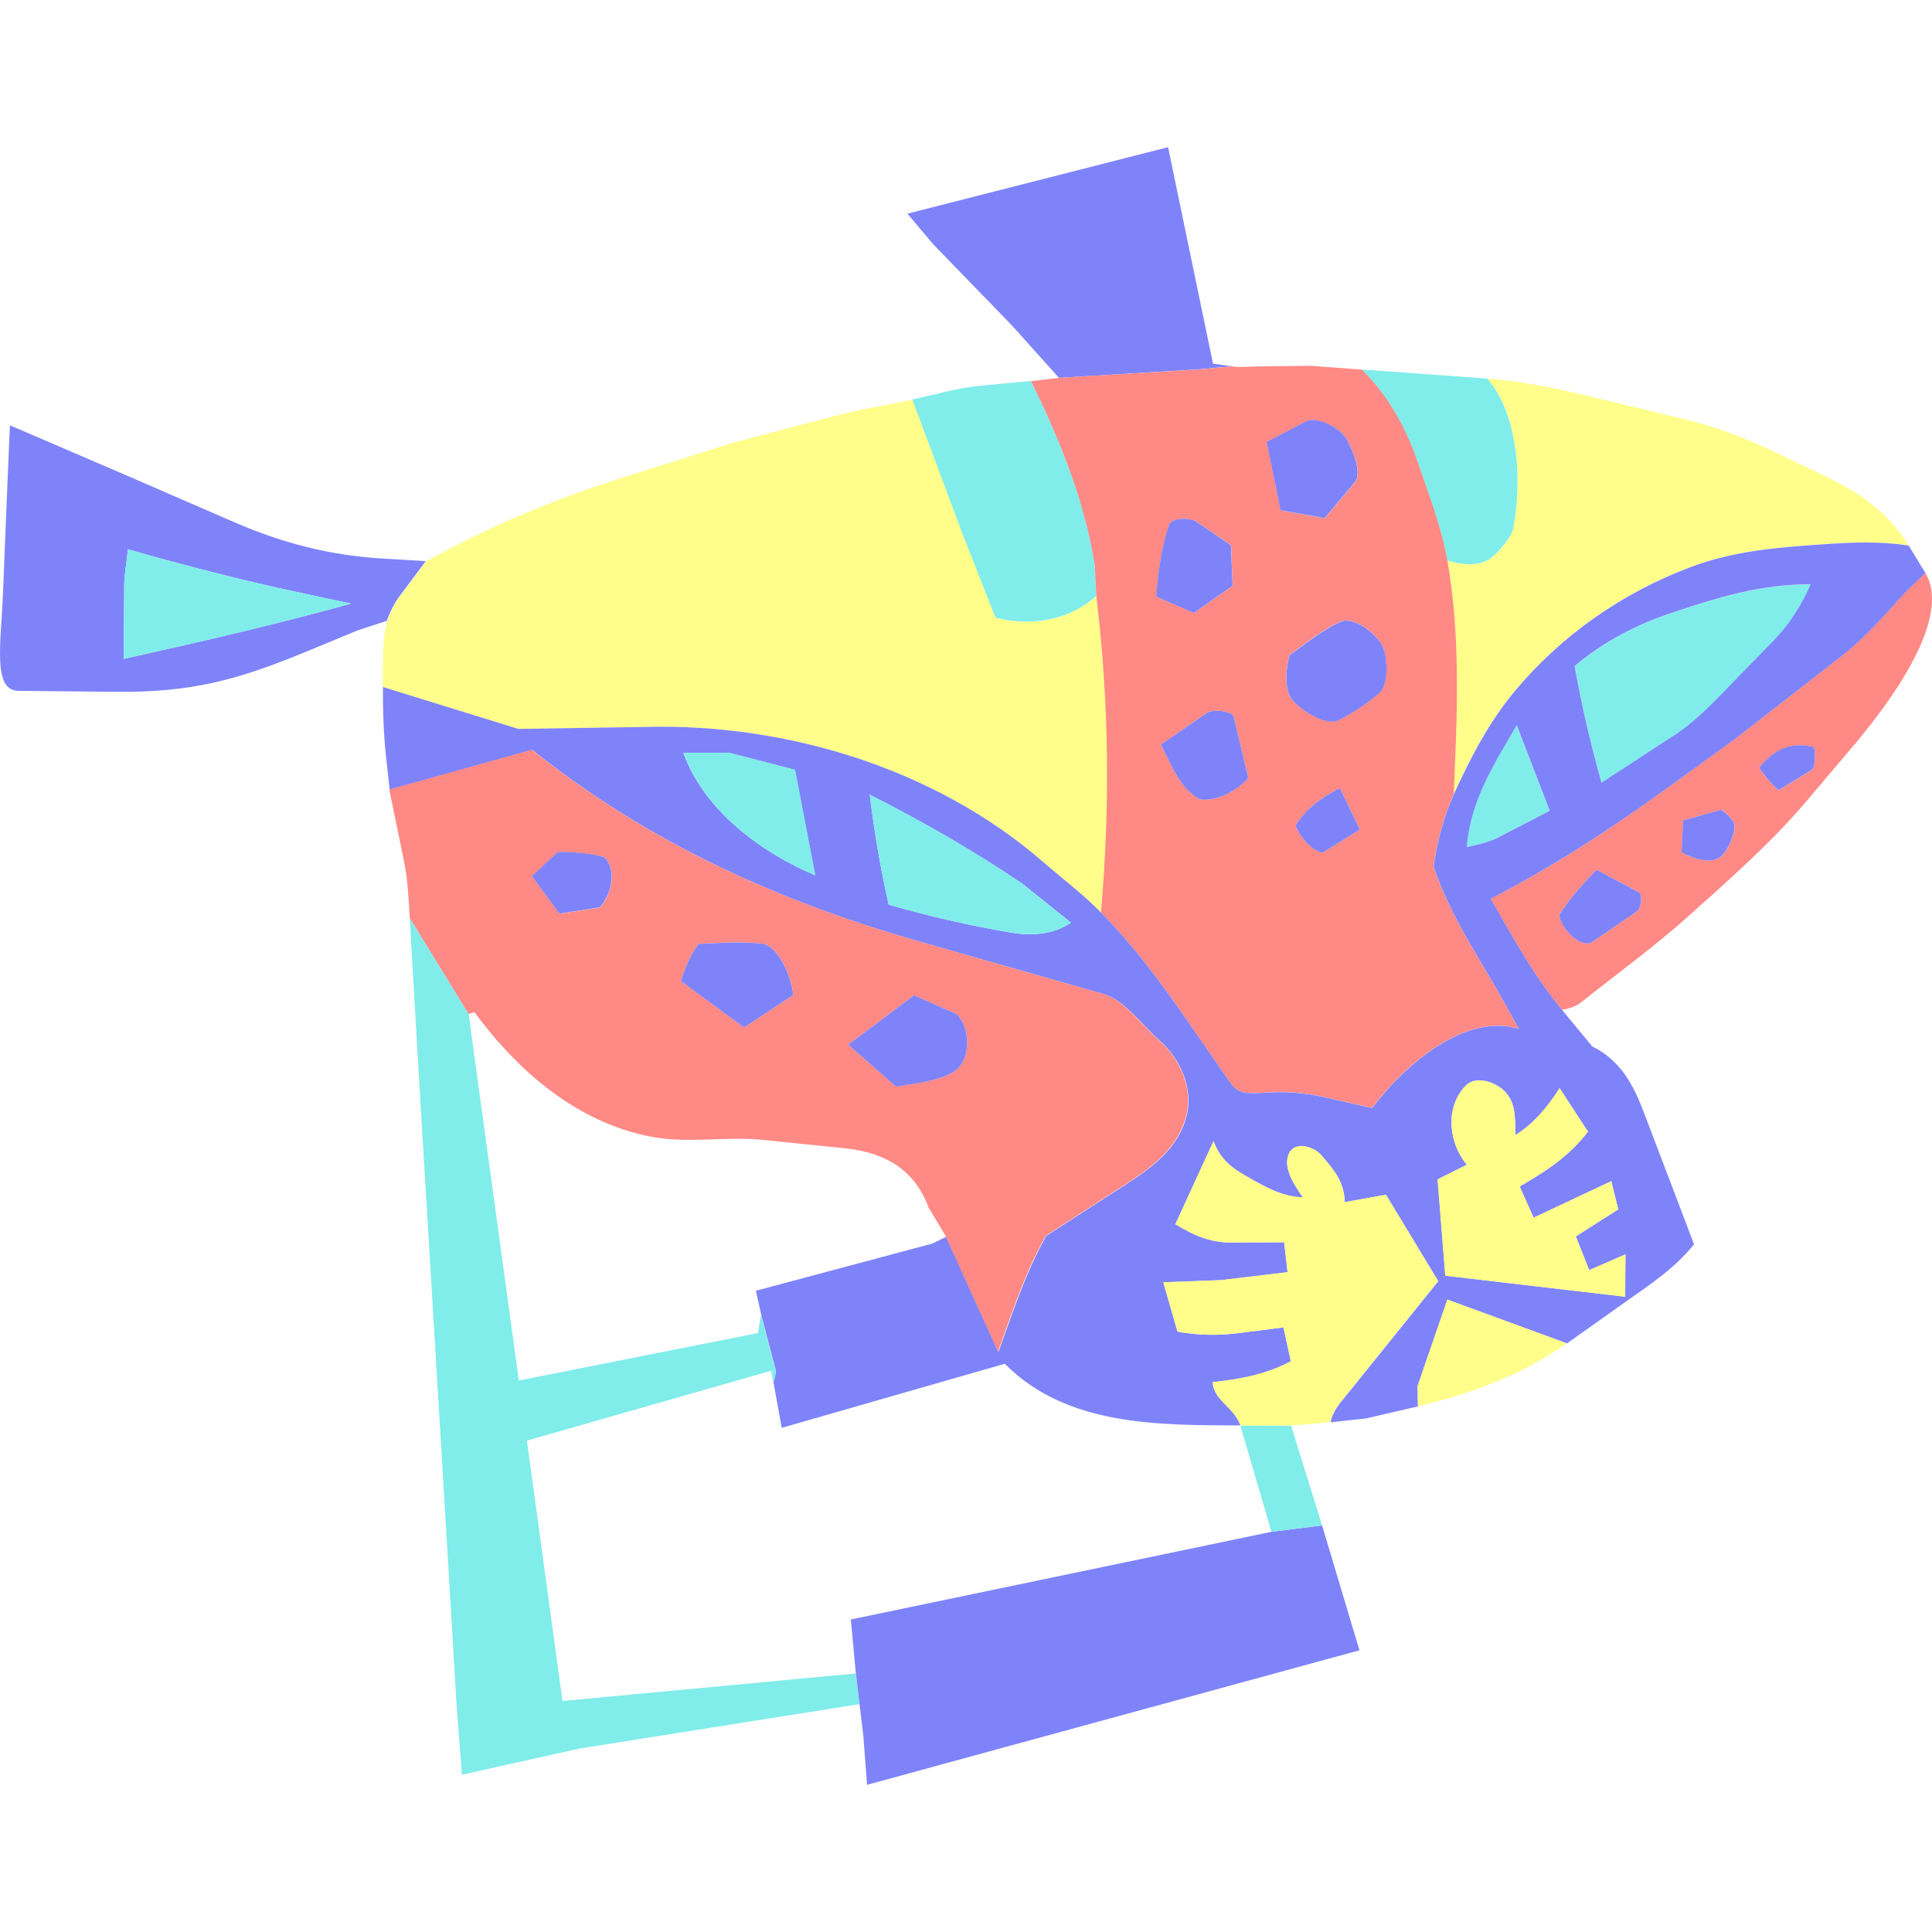
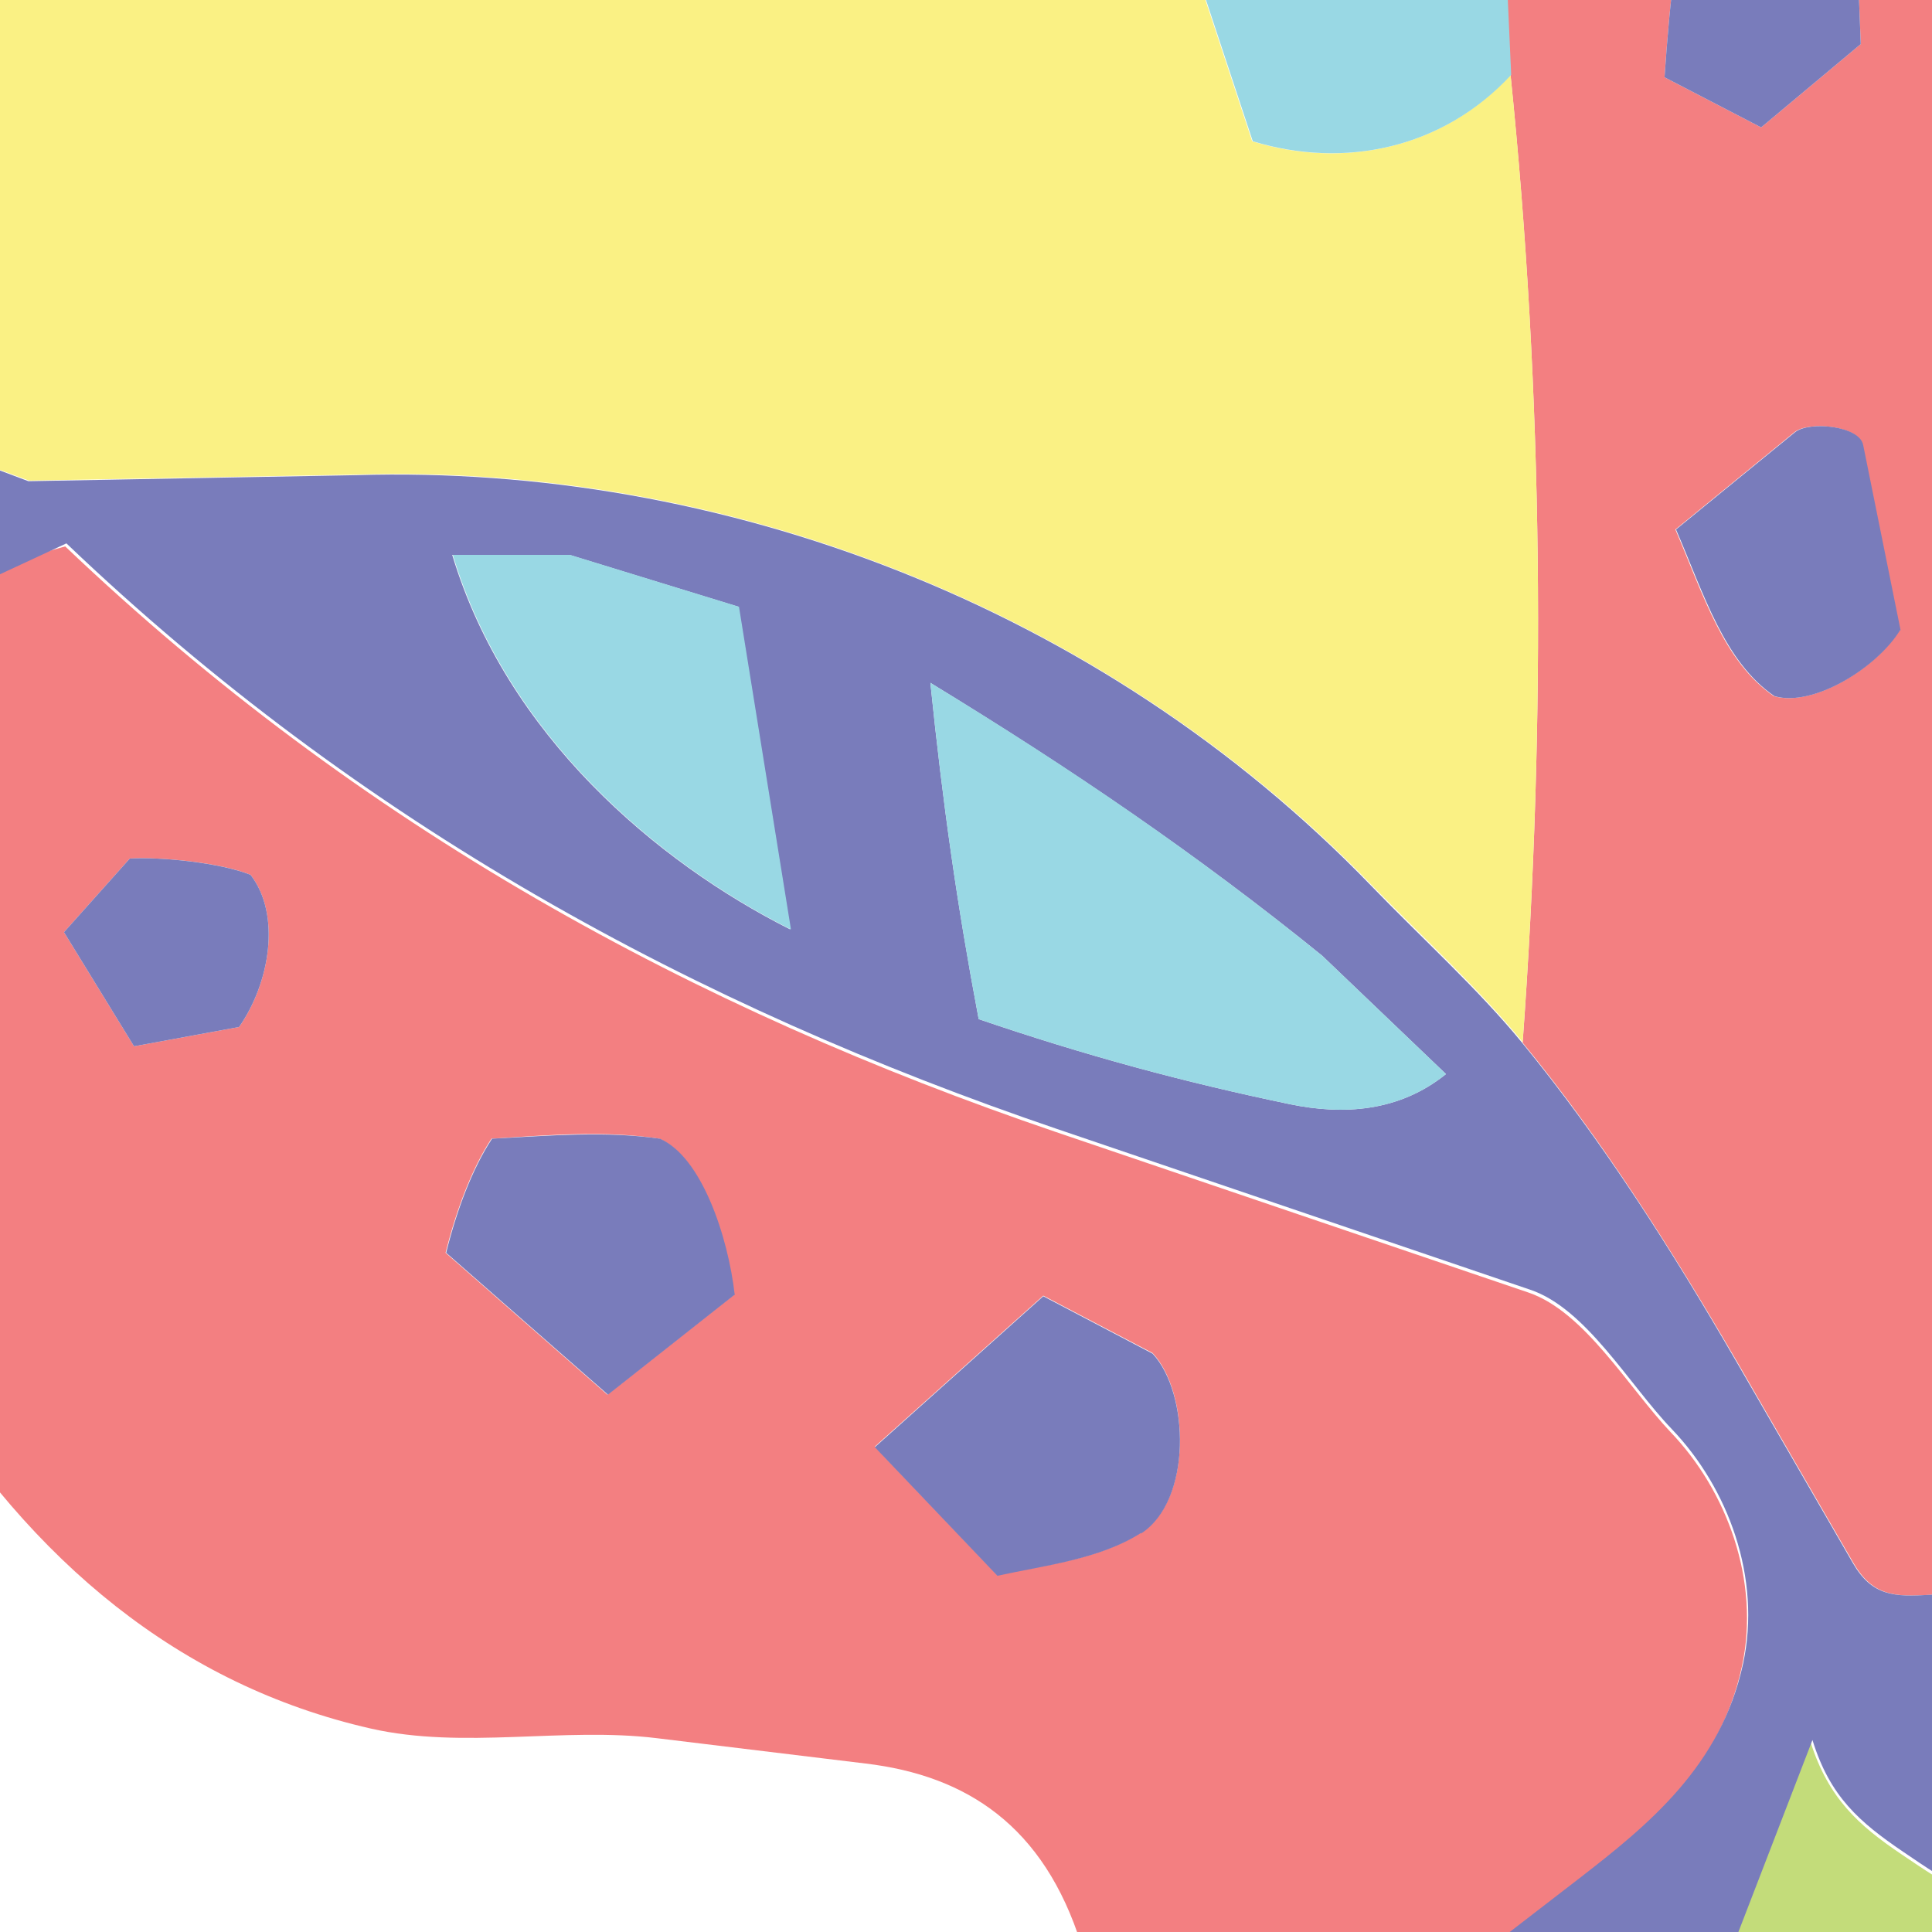
- <svg xmlns="http://www.w3.org/2000/svg" id="Layer_2" data-name="Layer 2" viewBox="0 0 136 136" version="1.1" width="136" height="136">
-   <defs id="defs1">
-     <style id="style1">
+ <svg xmlns="http://www.w3.org/2000/svg" id="Layer_2" data-name="Layer 2" viewBox="0 0 32 32">
+   <defs>
+     <style>
      .cls-1 {
-         fill: #fffe8a;
+         fill: none;
      }

      .cls-2 {
-         fill: #80edea;
+         fill: #faf184;
      }

      .cls-3 {
-         fill: #ff8985;
+         fill: #99d8e4;
      }

      .cls-4 {
-         fill: #7f83fa;
+         fill: #f37f81;
+       }
+ 
+       .cls-5 {
+         fill: #c3dc7a;
+       }
+ 
+       .cls-6 {
+         clip-path: url(#clippath);
+       }
+ 
+       .cls-7 {
+         fill: #797cbb;
      }
    </style>
+     <clipPath id="clippath">
+       <rect class="cls-1" width="32" height="32" />
+     </clipPath>
  </defs>
-   <g id="Layer_3" data-name="Layer 3" transform="matrix(1.000949,0,0,1,0.01680863,10.36)">
-     <g id="g30">
-       <polygon class="cls-4" points="86.63,15.42 84.42,15.63 78.88,15.97 74.46,16.24 71.15,12.55 65.59,6.81 63.8,4.68 82.13,0 85.29,15.24 " id="polygon1" />
-       <path class="cls-2" d="m 32.94,61.02 3.53,25.8 16.81,-3.34 0.22,-1.29 1.02,3.89 c 0.06,0.22 -0.14,0.88 -0.16,0.87 l -0.14,-0.82 -17.18,4.92 2.5,18.33 20.62,-1.94 0.26,2.16 -19.64,3.12 -1.9,0.42 -6.41,1.43 -0.4,-5.24 -0.26,-4.43 -0.28,-4.7 -0.28,-4.7 -0.28,-4.7 -0.27,-4.42 -0.28,-4.7 -0.28,-4.7 -0.27,-4.42 -0.28,-4.7 -0.28,-4.7 -0.27,-4.7 -0.24,-4.19 4.14,6.76 z" id="path1" />
-       <polygon class="cls-4" points="95.59,105.81 60.96,115.28 60.7,111.84 60.43,109.6 60.17,107.43 59.82,103.64 89.4,97.47 92.96,97.02 " id="polygon2" />
-       <polygon class="cls-2" points="92.96,97.02 89.4,97.47 87.21,89.98 90.78,89.99 " id="polygon3" />
-       <path class="cls-1" d="m 64.15,17.77 3.49,9.35 2.36,6.01 c 2.49,0.64 5.19,0.19 7.09,-1.53 0.9,7.35 0.98,14.82 0.33,22.28 -1.23,-1.25 -2.7,-2.37 -4.14,-3.62 C 65.8,43.78 55.37,40.55 45.45,40.81 L 36.44,40.95 26.91,38 c 0,-1.45 -0.07,-3.34 0.31,-4.65 0.13,-0.44 0.56,-1.29 0.84,-1.66 l 1.89,-2.53 c 4.43,-2.47 9,-4.38 14.01,-5.96 l 7.49,-2.37 7.01,-1.85 c 1.94,-0.51 3.86,-0.83 5.71,-1.2 z" id="path3" />
-       <path class="cls-1" d="m 134.21,28.04 c -1.95,-0.32 -3.99,-0.24 -6.11,-0.09 -3.19,0.22 -6.24,0.46 -9.29,1.62 -4.78,1.82 -8.98,4.75 -12.29,8.69 -1.86,2.22 -3.15,4.74 -4.3,7.27 0.23,-5.49 0.5,-11.06 -0.45,-16.44 0.97,0.31 2.28,0.48 3.13,-0.21 0.49,-0.39 1.39,-1.43 1.51,-2.03 0.65,-3.39 0.36,-8.09 -1.83,-10.56 2.77,0.2 5.44,0.82 8.29,1.51 l 5.8,1.41 c 2.08,0.51 3.96,1.22 5.88,2.14 l 3.94,1.88 c 2.38,1.13 4.42,2.66 5.72,4.81 z" id="path4" />
-       <path class="cls-3" d="m 109.81,60.71 c -1.91,-2.32 -3.4,-5.01 -5,-7.8 4.5,-2.32 8.51,-4.95 12.58,-7.91 l 4.66,-3.38 7.47,-5.82 c 1.62,-1.26 3.02,-2.89 4.4,-4.41 l 1.46,-1.42 c 1.87,3.07 -2.21,8.79 -4.94,12.03 l -3.29,3.89 c -2.55,3.03 -5.43,5.55 -8.41,8.23 -2.41,2.16 -5.1,4.11 -7.64,6.14 -0.27,0.22 -1,0.46 -1.3,0.45 z M 127.4,43.84 c 0.3,-0.18 0.24,-1.46 0.14,-1.61 -1.58,-0.37 -2.75,0.11 -3.85,1.46 0.33,0.49 0.83,1.11 1.36,1.59 l 2.35,-1.43 z m -6.51,6.18 c 0.62,-0.38 1.13,-1.7 1.09,-2.3 -0.02,-0.33 -0.71,-0.97 -0.95,-1.08 l -2.67,0.75 -0.11,2.25 c 0.59,0.32 1.88,0.85 2.65,0.38 z m -5.78,3.77 c 0.27,-0.19 0.41,-1.12 0.17,-1.31 l -3.01,-1.62 c -0.93,0.94 -1.94,2.08 -2.62,3.16 -0.01,0.86 1.5,2.48 2.34,1.91 z" id="path5" />
-       <path class="cls-2" d="m 72.49,16.47 c 1.99,4.07 3.75,8.32 4.48,12.95 l 0.11,2.17 c -1.89,1.72 -4.59,2.17 -7.09,1.53 l -2.36,-6.01 -3.49,-9.35 c 1.52,-0.31 3.15,-0.82 4.81,-0.97 l 3.53,-0.33 z" id="path6" />
-       <path class="cls-2" d="m 104.57,16.29 c 2.19,2.47 2.48,7.17 1.83,10.56 -0.12,0.6 -1.02,1.64 -1.51,2.03 -0.85,0.68 -2.16,0.52 -3.13,0.21 -0.42,-2.37 -1.33,-4.71 -2.15,-7.1 -0.85,-2.46 -2.14,-4.64 -3.87,-6.34 l 1.94,0.14 z" id="path7" />
-       <path class="cls-2" d="m 117.65,41.46 -5.03,3.29 c -0.8,-2.85 -1.37,-5.35 -1.89,-8.21 2.05,-1.74 4.31,-2.91 6.9,-3.77 3.19,-1.07 6.23,-2 9.7,-1.99 -0.69,1.58 -1.54,2.87 -2.68,4.04 l -2.33,2.39 c -1.43,1.46 -2.86,3.08 -4.66,4.26 z" id="path8" />
-       <path class="cls-2" d="m 105.44,48.54 c -0.72,0.37 -1.44,0.55 -2.31,0.73 0.24,-3.34 2.04,-6.03 3.51,-8.58 l 2.32,6.02 -3.53,1.83 z" id="path9" />
-       <path class="cls-4" d="m 115.11,53.79 -3.12,2.14 c -0.84,0.58 -2.35,-1.05 -2.34,-1.91 0.68,-1.08 1.69,-2.22 2.62,-3.16 l 3.01,1.62 c 0.24,0.19 0.1,1.12 -0.17,1.31 z" id="path10" />
-       <path class="cls-4" d="m 120.89,50.02 c -0.76,0.48 -2.06,-0.06 -2.65,-0.38 l 0.11,-2.25 2.67,-0.75 c 0.24,0.12 0.93,0.75 0.95,1.08 0.04,0.6 -0.47,1.92 -1.09,2.3 z" id="path11" />
-       <path class="cls-3" d="m 95.75,15.65 c 1.73,1.7 3.02,3.88 3.87,6.34 0.82,2.38 1.73,4.73 2.15,7.1 0.95,5.38 0.69,10.94 0.45,16.44 -0.67,1.48 -1.18,3.41 -1.43,5.09 1.19,3.56 3.23,6.44 5.01,9.65 l 1,1.79 c -3.66,-1.13 -7.88,2.33 -10.33,5.57 l -3.33,-0.76 c -4.22,-0.96 -5.6,0.5 -6.65,-1.03 L 83.3,61.23 C 81.48,58.6 79.6,56.1 77.41,53.87 78.06,46.41 77.98,38.95 77.08,31.59 L 76.97,29.42 C 76.24,24.78 74.48,20.54 72.49,16.47 l 1.97,-0.23 4.43,-0.27 5.54,-0.33 2.21,-0.21 c 0.58,0.1 1.23,0 2.02,0 l 3.51,-0.04 3.59,0.27 z m -2.59,10.47 2.12,-2.53 c 0.53,-0.63 -0.17,-2.38 -0.63,-3.11 -0.44,-0.69 -2.04,-1.57 -2.83,-1.16 l -2.75,1.44 0.98,4.81 3.12,0.56 z m -6.48,4.75 -0.12,-2.85 -2.43,-1.66 c -0.42,-0.28 -1.74,-0.32 -1.93,0.25 -0.56,1.69 -0.75,3.22 -0.9,5.03 l 2.65,1.15 2.74,-1.92 z m 7.34,9.51 c 1.21,-0.61 2.12,-1.23 3,-2.01 0.61,-0.53 0.55,-2.45 0.2,-3.22 -0.41,-0.9 -2.05,-2.19 -3.01,-1.74 -1.24,0.58 -2.42,1.52 -3.52,2.32 -0.26,0.74 -0.4,2.21 0.02,2.95 0.46,0.81 2.43,2.04 3.3,1.69 z m -6.25,4 -1.02,-4.27 c -0.11,-0.45 -1.5,-0.56 -1.87,-0.3 l -3.26,2.24 c 0.78,1.52 1.33,3.05 2.7,3.84 1.07,0.27 2.82,-0.65 3.45,-1.51 z m 5.22,5.29 2.63,-1.63 -1.41,-2.93 c -1.43,0.75 -2.36,1.44 -3.12,2.64 0.24,0.7 1.16,1.8 1.9,1.92 z" id="path12" />
-       <path class="cls-4" d="m 94.02,40.38 c -0.87,0.36 -2.84,-0.87 -3.3,-1.69 -0.42,-0.74 -0.29,-2.22 -0.02,-2.95 1.11,-0.8 2.28,-1.74 3.52,-2.32 0.95,-0.45 2.59,0.84 3.01,1.74 0.35,0.77 0.41,2.68 -0.2,3.22 -0.88,0.78 -1.79,1.39 -3,2.01 z" id="path13" />
-       <path class="cls-4" d="m 93.16,26.12 -3.12,-0.56 -0.98,-4.81 2.75,-1.44 c 0.8,-0.42 2.4,0.47 2.83,1.16 0.46,0.74 1.16,2.48 0.63,3.11 l -2.12,2.53 z" id="path14" />
-       <path class="cls-4" d="m 87.77,44.38 c -0.62,0.86 -2.38,1.78 -3.45,1.51 -1.38,-0.79 -1.92,-2.32 -2.7,-3.84 l 3.26,-2.24 c 0.37,-0.26 1.77,-0.15 1.87,0.3 z" id="path15" />
-       <path class="cls-4" d="m 86.68,30.87 -2.74,1.92 -2.65,-1.15 c 0.15,-1.81 0.34,-3.34 0.9,-5.03 0.19,-0.57 1.51,-0.54 1.93,-0.25 l 2.43,1.66 0.12,2.85 z" id="path16" />
-       <path class="cls-4" d="m 92.99,49.67 c -0.75,-0.12 -1.66,-1.21 -1.9,-1.92 0.76,-1.2 1.69,-1.89 3.12,-2.64 l 1.41,2.93 z" id="path17" />
-       <path class="cls-4" d="m 127.4,43.84 -2.35,1.43 c -0.53,-0.48 -1.03,-1.1 -1.36,-1.59 1.1,-1.35 2.27,-1.83 3.85,-1.46 0.1,0.15 0.16,1.43 -0.14,1.61 z" id="path18" />
-       <path class="cls-4" d="m 134.21,28.04 1.18,1.93 -1.46,1.42 c -1.38,1.52 -2.78,3.15 -4.4,4.41 l -7.47,5.82 -4.66,3.38 c -4.07,2.95 -8.08,5.58 -12.58,7.91 1.6,2.79 3.08,5.48 5,7.8 l 2.14,2.59 c 2,0.99 2.89,2.7 3.64,4.67 l 3.52,9.26 c -1.43,1.77 -3.16,2.87 -4.93,4.13 l -4.01,2.85 -8.4,-3.08 -2.1,6.09 0.03,1.42 -3.66,0.85 -2.49,0.27 c 0.05,-0.4 0.36,-0.97 0.64,-1.32 l 6.93,-8.61 -3.67,-6.08 -2.9,0.52 c -0.04,-1.45 -0.77,-2.28 -1.65,-3.31 -0.53,-0.62 -1.97,-1.06 -2.33,0.03 -0.31,0.96 0.44,2.09 1.04,2.94 -1.43,-0.04 -2.59,-0.71 -3.8,-1.38 -1.21,-0.67 -2,-1.27 -2.49,-2.57 l -2.68,5.84 c 1.37,0.84 2.52,1.3 3.95,1.29 l 3.7,-0.02 0.24,2.11 -4.7,0.56 -4.04,0.15 1,3.47 c 1.55,0.28 2.9,0.28 4.42,0.09 l 3.03,-0.39 0.52,2.39 c -1.61,0.85 -3.26,1.23 -5.5,1.47 0.1,1.33 1.42,1.65 1.96,3.04 C 81.51,89.96 75,90.05 70.65,85.64 l -15.69,4.51 -0.58,-3.19 c 0,0 0.21,-0.66 0.16,-0.87 l -1.02,-3.89 -0.38,-1.7 12.41,-3.32 0.98,-0.48 3.67,8.1 c 1.01,-2.76 1.87,-5.52 3.37,-8.17 l 5.36,-3.46 c 1.91,-1.23 3.88,-2.59 4.49,-4.94 C 83.93,66.24 83,64.16 81.46,62.82 80.29,61.79 79.1,60.05 77.56,59.61 L 64.6,55.91 C 54.71,53.09 45.49,48.9 37.42,42.43 l -10.03,2.8 -0.25,-2.25 C 26.95,41.25 26.91,39.65 26.91,38 l 9.53,2.95 9.01,-0.14 c 9.92,-0.25 20.35,2.97 27.83,9.45 1.44,1.25 2.92,2.37 4.14,3.62 2.19,2.23 4.07,4.73 5.89,7.36 l 3.19,4.61 c 1.05,1.52 2.43,0.07 6.65,1.03 l 3.33,0.76 c 2.45,-3.24 6.67,-6.71 10.33,-5.57 l -1,-1.79 c -1.78,-3.21 -3.82,-6.09 -5.01,-9.65 0.24,-1.68 0.75,-3.62 1.43,-5.09 1.16,-2.53 2.44,-5.05 4.3,-7.27 3.3,-3.94 7.51,-6.87 12.29,-8.69 3.05,-1.16 6.1,-1.4 9.29,-1.62 2.12,-0.15 4.16,-0.23 6.11,0.09 z m -16.56,13.42 c 1.8,-1.18 3.23,-2.8 4.66,-4.26 l 2.33,-2.39 c 1.14,-1.17 1.99,-2.46 2.68,-4.04 -3.47,-0.01 -6.51,0.92 -9.7,1.99 -2.59,0.86 -4.85,2.04 -6.9,3.77 0.52,2.87 1.1,5.36 1.89,8.21 l 5.03,-3.29 z m -12.21,7.08 3.53,-1.83 -2.32,-6.02 c -1.47,2.55 -3.27,5.24 -3.51,8.58 0.87,-0.19 1.59,-0.36 2.31,-0.73 z m -48.13,2.72 -1.42,-7.43 -4.64,-1.2 h -3.21 c 1.49,4.16 5.62,7.08 9.26,8.62 z m 17.99,3.33 -3.4,-2.73 c -3.42,-2.32 -6.87,-4.3 -10.75,-6.28 0.35,2.83 0.74,5.1 1.33,7.74 2.92,0.84 5.6,1.45 8.55,1.96 1.44,0.25 2.99,0.18 4.27,-0.69 z m 35.5,22.09 2.99,-1.91 -0.49,-1.98 -5.46,2.57 -0.98,-2.2 c 2,-1.16 3.54,-2.2 4.8,-3.86 l -1.99,-3.06 c -0.86,1.36 -1.9,2.57 -3.11,3.3 -0.01,-1.5 -0.04,-2.41 -0.84,-3.16 -0.57,-0.53 -1.92,-1.07 -2.65,-0.32 -1.46,1.48 -1.24,4.01 0.08,5.57 l -2.06,1.03 0.54,6.78 12.65,1.48 0.02,-2.98 -2.55,1.11 -0.94,-2.37 z" id="path19" />
-       <path class="cls-3" d="m 66.51,76.68 -1.22,-2.04 c -1.03,-2.75 -3.15,-3.89 -5.92,-4.17 l -5.73,-0.59 c -2.57,-0.26 -5.3,0.27 -7.86,-0.22 -5.24,-1.01 -9.37,-4.62 -12.44,-8.78 l -0.4,0.14 -4.14,-6.76 c -0.07,-1.21 -0.14,-2.74 -0.4,-3.98 l -1.04,-5.06 10.03,-2.8 c 8.08,6.47 17.29,10.66 27.18,13.48 l 12.96,3.7 c 1.54,0.44 2.73,2.19 3.9,3.21 1.54,1.35 2.48,3.42 1.96,5.41 -0.61,2.35 -2.58,3.71 -4.49,4.94 l -5.36,3.46 c -1.51,2.65 -2.37,5.41 -3.37,8.17 L 66.5,76.69 Z M 42.2,53.51 c 0.84,-1.02 1.16,-2.59 0.32,-3.51 -0.81,-0.28 -2.44,-0.41 -3.31,-0.37 l -1.81,1.7 1.93,2.63 2.88,-0.44 z m 13.58,6.17 c -0.18,-1.34 -0.91,-3.18 -2.06,-3.6 -1.52,-0.19 -2.99,-0.08 -4.6,0 -0.54,0.7 -0.98,1.68 -1.25,2.63 l 4.44,3.26 z m 11.16,5.48 c 1.41,-0.77 1.32,-3.24 0.31,-4.14 L 64.26,59.7 59.63,63.18 63,66.14 c 1.28,-0.24 2.8,-0.36 3.94,-0.98 z" id="path20" />
-       <path class="cls-1" d="m 93.55,89.75 -2.76,0.24 h -3.57 c -0.53,-1.41 -1.86,-1.73 -1.96,-3.06 2.24,-0.24 3.9,-0.62 5.5,-1.47 l -0.52,-2.39 -3.03,0.39 c -1.52,0.19 -2.86,0.2 -4.42,-0.09 l -1,-3.47 4.04,-0.15 4.7,-0.56 -0.24,-2.11 -3.7,0.02 c -1.44,0 -2.58,-0.45 -3.95,-1.29 l 2.68,-5.84 c 0.49,1.3 1.31,1.9 2.49,2.57 1.18,0.67 2.37,1.35 3.8,1.38 -0.6,-0.84 -1.35,-1.98 -1.04,-2.94 0.36,-1.1 1.8,-0.65 2.33,-0.03 0.88,1.03 1.61,1.86 1.65,3.31 l 2.9,-0.52 3.67,6.08 -6.93,8.61 c -0.28,0.34 -0.59,0.92 -0.64,1.32 z" id="path21" />
-       <path class="cls-1" d="m 110.17,84.2 c -3.09,2.2 -6.78,3.57 -10.47,4.43 l -0.03,-1.42 2.1,-6.09 z" id="path22" />
-       <path class="cls-1" d="m 110.8,76.68 0.94,2.37 2.55,-1.11 -0.02,2.98 -12.65,-1.48 -0.54,-6.78 2.06,-1.03 c -1.31,-1.56 -1.53,-4.09 -0.08,-5.57 0.73,-0.75 2.09,-0.21 2.65,0.32 0.8,0.75 0.83,1.65 0.84,3.16 1.21,-0.73 2.25,-1.94 3.11,-3.3 l 1.99,3.06 c -1.26,1.66 -2.8,2.7 -4.8,3.86 l 0.98,2.2 5.46,-2.57 0.49,1.98 -2.99,1.91 z" id="path23" />
-       <path class="cls-2" d="m 75.3,54.59 c -1.29,0.87 -2.83,0.94 -4.27,0.69 -2.95,-0.51 -5.63,-1.12 -8.55,-1.96 -0.59,-2.64 -0.98,-4.91 -1.33,-7.74 3.88,1.98 7.34,3.96 10.75,6.28 z" id="path24" />
-       <path class="cls-2" d="m 57.31,51.26 c -3.64,-1.54 -7.77,-4.47 -9.26,-8.63 h 3.21 c 0,0 4.64,1.2 4.64,1.2 l 1.42,7.43 z" id="path25" />
-       <path class="cls-4" d="M 66.94,65.16 C 65.8,65.78 64.28,65.91 63,66.14 l -3.37,-2.96 4.63,-3.48 2.99,1.32 c 1.01,0.91 1.1,3.38 -0.31,4.14 z" id="path26" />
-       <path class="cls-4" d="m 55.78,59.68 -3.47,2.29 -4.44,-3.26 c 0.28,-0.96 0.71,-1.94 1.25,-2.63 1.61,-0.07 3.08,-0.18 4.6,0 1.14,0.42 1.87,2.26 2.06,3.6 z" id="path27" />
-       <path class="cls-4" d="m 42.2,53.51 -2.88,0.44 -1.93,-2.63 1.81,-1.7 c 0.87,-0.04 2.49,0.09 3.31,0.37 0.84,0.92 0.52,2.49 -0.32,3.51 z" id="path28" />
-       <path class="cls-4" d="m 29.92,29.15 -1.89,2.53 c -0.28,0.36 -0.71,1.22 -0.84,1.66 l -2.07,0.68 -3.55,1.47 C 16.72,37.5 13.45,38.4 8.07,38.34 L 1.27,38.27 C -0.55,38.25 0.05,34.91 0.19,31.5 l 0.29,-7.19 0.2,-4.73 7.84,3.37 7.89,3.43 c 3.39,1.48 6.76,2.36 10.51,2.58 l 2.99,0.18 z m -5.25,2.98 -3.56,-0.76 c -4.1,-0.88 -8.1,-1.91 -12.13,-3.06 -0.07,0.75 -0.25,1.8 -0.26,2.47 l -0.04,5.24 c 5.63,-1.25 10.84,-2.46 15.99,-3.89 z" id="path29" />
-       <path class="cls-2" d="m 24.67,32.13 c -5.15,1.43 -10.36,2.64 -15.99,3.89 l 0.04,-5.24 c 0,-0.67 0.19,-1.72 0.26,-2.47 4.02,1.15 8.03,2.18 12.13,3.06 z" id="path30" />
+   <g id="Layer_4" data-name="Layer 4">
+     <g class="cls-6">
+       <g>
+         <g>
+           <path class="cls-4" d="M36.29-10.21c1.05,1.22,1.83,2.79,2.34,4.56s1.05,3.4,1.3,5.1c.57,3.87.41,7.87.27,11.82-.41,1.06-.71,2.45-.86,3.66.72,2.56,1.95,4.63,3.03,6.94l.6,1.29c-2.21-.82-4.76,1.67-6.24,4.01l-2.01-.54c-2.55-.69-3.38.36-4.02-.74l-1.92-3.32c-1.1-1.89-2.24-3.69-3.56-5.3.39-5.37.34-10.73-.2-16.02l-.07-1.56c-.44-3.33-1.51-6.39-2.71-9.31l1.19-.17,2.67-.19,3.34-.24,1.33-.15c.35.07.74,0,1.22,0l2.12-.03,2.17.19ZM34.73-2.69l1.28-1.82c.32-.45-.1-1.71-.38-2.24-.26-.5-1.23-1.13-1.71-.83l-1.66,1.03.59,3.46,1.88.4ZM30.82.73l-.08-2.05-1.47-1.2c-.25-.2-1.05-.23-1.16.18-.34,1.22-.45,2.32-.54,3.62l1.6.83,1.65-1.38ZM35.25,7.57c.73-.44,1.28-.89,1.81-1.44.37-.38.33-1.76.12-2.31-.25-.65-1.24-1.57-1.81-1.25-.75.42-1.46,1.1-2.13,1.67-.16.53-.24,1.59.01,2.12.28.58,1.47,1.47,1.99,1.21ZM31.47,10.44l-.62-3.07c-.06-.32-.9-.4-1.13-.21l-1.97,1.61c.47,1.1.8,2.19,1.63,2.76.65.19,1.7-.47,2.08-1.09ZM34.63,14.25l1.58-1.17-.85-2.11c-.87.54-1.42,1.03-1.88,1.9.15.51.7,1.29,1.15,1.38Z" />
+           <path class="cls-4" d="M18.64,33.68l-.73-1.47c-.62-1.97-1.9-2.8-3.57-3l-3.46-.42c-1.55-.19-3.2.19-4.74-.16-3.16-.72-5.61-2.76-7.46-5.76l-.29-.45-4.33-3.93c-.04-.87-.31-1.95-.46-2.84l.57-4.66,6.91-1.94c4.88,4.65,10.44,7.67,16.41,9.7l7.83,2.66c.93.32,1.65,1.57,2.35,2.31.93.97,1.49,2.46,1.18,3.89-.37,1.69-1.56,2.67-2.71,3.55l-3.23,2.49c-.91,1.9-1.43,3.89-2.04,5.87l-2.22-5.83ZM3.96,17.01c.51-.73.7-1.86.19-2.52-.49-.2-1.47-.3-2-.27l-1.09,1.22,1.16,1.89,1.74-.32ZM12.16,21.45c-.11-.96-.55-2.29-1.24-2.59-.92-.14-1.81-.06-2.78,0-.33.5-.59,1.21-.76,1.89l2.68,2.35,2.09-1.65ZM18.9,25.39c.85-.55.8-2.33.19-2.98l-1.81-.95-2.79,2.5,2.03,2.13c.77-.17,1.69-.26,2.38-.71Z" />
+         </g>
+         <g>
+           <path class="cls-2" d="M17.21-8.7l2.1,6.72,1.43,4.32c1.5.46,3.14.14,4.28-1.1.54,5.29.59,10.66.2,16.02-.74-.9-1.63-1.71-2.5-2.6-4.52-4.66-10.81-6.98-16.8-6.8l-5.44.1-5.76-2.12c0-1.05-.04-2.4.19-3.35.08-.31-1.5-.83-1.33-1.09V-3.04c2.69-1.77,8.41-.62,11.43-1.76l4.52-1.7,4.23-1.33c1.17-.37,2.33-.6,3.45-.86Z" />
+           <path class="cls-5" d="M34.96,43.08l-1.67.17h-2.15c-.32-1.01-1.12-1.24-1.18-2.2,1.35-.17,2.35-.44,3.32-1.06l-.31-1.72-1.83.28c-.91.14-1.73.14-2.67-.06l-.61-2.5,2.44-.11,2.84-.4-.15-1.51-2.23.02c-.87,0-1.56-.32-2.39-.93l1.62-4.2c.3.93.79,1.37,1.5,1.85s1.43.97,2.29,1c-.36-.61-.82-1.42-.63-2.11.22-.79,1.09-.47,1.41-.02.53.74.97,1.33,1,2.38l1.75-.37,2.21,4.37-4.19,6.19c-.17.25-.36.66-.39.95Z" />
+         </g>
+         <g>
+           <path class="cls-7" d="M31.47,10.44c-.38.62-1.44,1.28-2.08,1.09-.83-.57-1.16-1.67-1.63-2.76l1.97-1.61c.23-.19,1.07-.11,1.13.21l.62,3.07Z" />
+           <path class="cls-7" d="M30.82.73l-1.65,1.38-1.6-.83c.09-1.3.2-2.4.54-3.62.11-.41.91-.39,1.16-.18l1.47,1.2.08,2.05Z" />
+           <path class="cls-7" d="M59.51-1.31l.71,1.39-.88,1.02c-.83,1.09-1.68,2.26-2.66,3.17l-4.51,4.18-2.81,2.43c-2.45,2.12-4.88,4.02-7.59,5.69.97,2.01,1.86,3.94,3.02,5.61l1.29,1.86c1.21.71,1.74,1.94,2.2,3.36l2.12,6.66c-.86,1.28-1.91,2.07-2.98,2.97l-2.42,2.05-5.07-2.22-1.27,4.38.02,1.02-2.21.61-1.5.19c.03-.29.22-.7.39-.95l4.19-6.19-2.21-4.37-1.75.37c-.03-1.05-.47-1.64-1-2.38-.32-.44-1.19-.76-1.41.02-.19.69.27,1.5.63,2.11-.86-.03-1.57-.51-2.29-1s-1.21-.91-1.5-1.85l-1.62,4.2c.83.61,1.52.94,2.39.93l2.23-.02.15,1.51-2.84.4-2.44.11.61,2.5c.94.2,1.75.2,2.67.06l1.83-.28.31,1.72c-.97.61-1.97.88-3.32,1.06.06.95.86,1.18,1.18,2.19-3.45-.01-7.39.05-10.01-3.12l-9.47,3.24-.35-2.3s.13-.47.09-.63l-.61-2.8-.23-1.22,7.49-2.39.59-.34,2.22,5.83c.61-1.99,1.13-3.97,2.04-5.87l3.23-2.49c1.15-.89,2.34-1.86,2.71-3.55.31-1.43-.25-2.92-1.18-3.89-.71-.74-1.42-2-2.35-2.31l-7.83-2.66c-5.97-2.03-11.53-5.04-16.41-9.7l-6.75,3.14-.67-2.36c-.12-1.25,1.08-2.78,1.07-3.96L.47,7.97l5.44-.1c5.99-.18,12.29,2.13,16.8,6.8.87.9,1.76,1.7,2.5,2.6,1.32,1.61,2.46,3.4,3.56,5.3l1.92,3.32c.64,1.1,1.47.05,4.02.74l2.01.54c1.48-2.33,4.03-4.82,6.24-4.01l-.6-1.29c-1.08-2.31-2.31-4.38-3.03-6.94.15-1.21.45-2.6.86-3.66.7-1.82,1.47-3.63,2.6-5.23,1.99-2.83,4.53-4.94,7.42-6.25,1.84-.84,3.68-1.01,5.61-1.16,1.28-.11,2.51-.16,3.69.07ZM49.51,8.34c1.09-.85,1.95-2.01,2.82-3.06l1.41-1.72c.69-.84,1.2-1.77,1.62-2.91-2.09,0-3.93.66-5.85,1.43-1.56.62-2.93,1.46-4.16,2.71.32,2.06.66,3.86,1.14,5.91l3.04-2.36ZM42.14,13.43l2.13-1.31-1.4-4.33c-.89,1.83-1.97,3.77-2.12,6.17.52-.13.96-.26,1.39-.53ZM13.09,15.39l-.86-5.34-2.8-.86h-1.94c.9,2.99,3.39,5.09,5.59,6.2ZM23.95,17.79l-2.05-1.96c-2.06-1.67-4.15-3.09-6.49-4.52.21,2.04.44,3.66.8,5.57,1.76.6,3.38,1.04,5.16,1.41.87.18,1.8.13,2.58-.5ZM45.38,33.68l1.81-1.38-.3-1.42-3.3,1.85-.59-1.59c1.21-.83,2.14-1.58,2.9-2.77l-1.2-2.2c-.52.98-1.15,1.85-1.88,2.37,0-1.08-.02-1.73-.51-2.27-.34-.38-1.16-.77-1.6-.23-.88,1.07-.75,2.89.05,4.01l-1.25.74.33,4.88,7.64,1.07v-2.14s-1.53.8-1.53.8l-.57-1.7Z" />
+           <path class="cls-7" d="M18.9,25.39c-.69.44-1.61.54-2.38.71l-2.03-2.13,2.79-2.5,1.81.95c.61.65.66,2.43-.19,2.98Z" />
+           <path class="cls-7" d="M12.16,21.45l-2.09,1.65-2.68-2.35c.17-.69.43-1.39.76-1.89.97-.05,1.86-.13,2.78,0,.69.3,1.13,1.62,1.24,2.59Z" />
+           <path class="cls-7" d="M3.96,17.01l-1.74.32-1.16-1.89,1.09-1.22c.52-.03,1.5.07,2,.27.51.66.32,1.79-.19,2.52Z" />
+         </g>
+         <g>
+           <path class="cls-3" d="M-1.63,22.41L.51,40.97l10.15-2.4.13-.93.61,2.8c.03.16-.08.63-.09.63l-.09-.59-10.37,3.54,1.51,13.18,12.45-1.4.16,1.56-11.86,2.24-1.15.31-3.87,1.03-.24-3.77-.16-3.18-.17-3.38-.17-3.38-2.32-3.3-.16-3.18-.17-3.38-.17-3.38-.16-3.18-.17-3.38-.17-3.38-.16-3.38-.14-3.01,4.65,4.78Z" />
+           <path class="cls-3" d="M22.25-9.63c1.2,2.93,2.26,5.98,2.71,9.31l.07,1.56c-1.14,1.23-2.77,1.56-4.28,1.1l-1.43-4.32-2.1-6.72c.92-.22,1.9-.59,2.9-.7l2.13-.23Z" />
+           <path class="cls-3" d="M23.95,17.79c-.78.63-1.71.68-2.58.5-1.78-.37-3.4-.81-5.16-1.41-.36-1.9-.59-3.53-.8-5.57,2.34,1.42,4.43,2.85,6.49,4.52l2.05,1.96Z" />
+           <path class="cls-3" d="M13.09,15.39c-2.2-1.11-4.69-3.21-5.59-6.2h1.94s2.8.86,2.8.86l.86,5.34Z" />
+         </g>
+       </g>
    </g>
  </g>
</svg>
